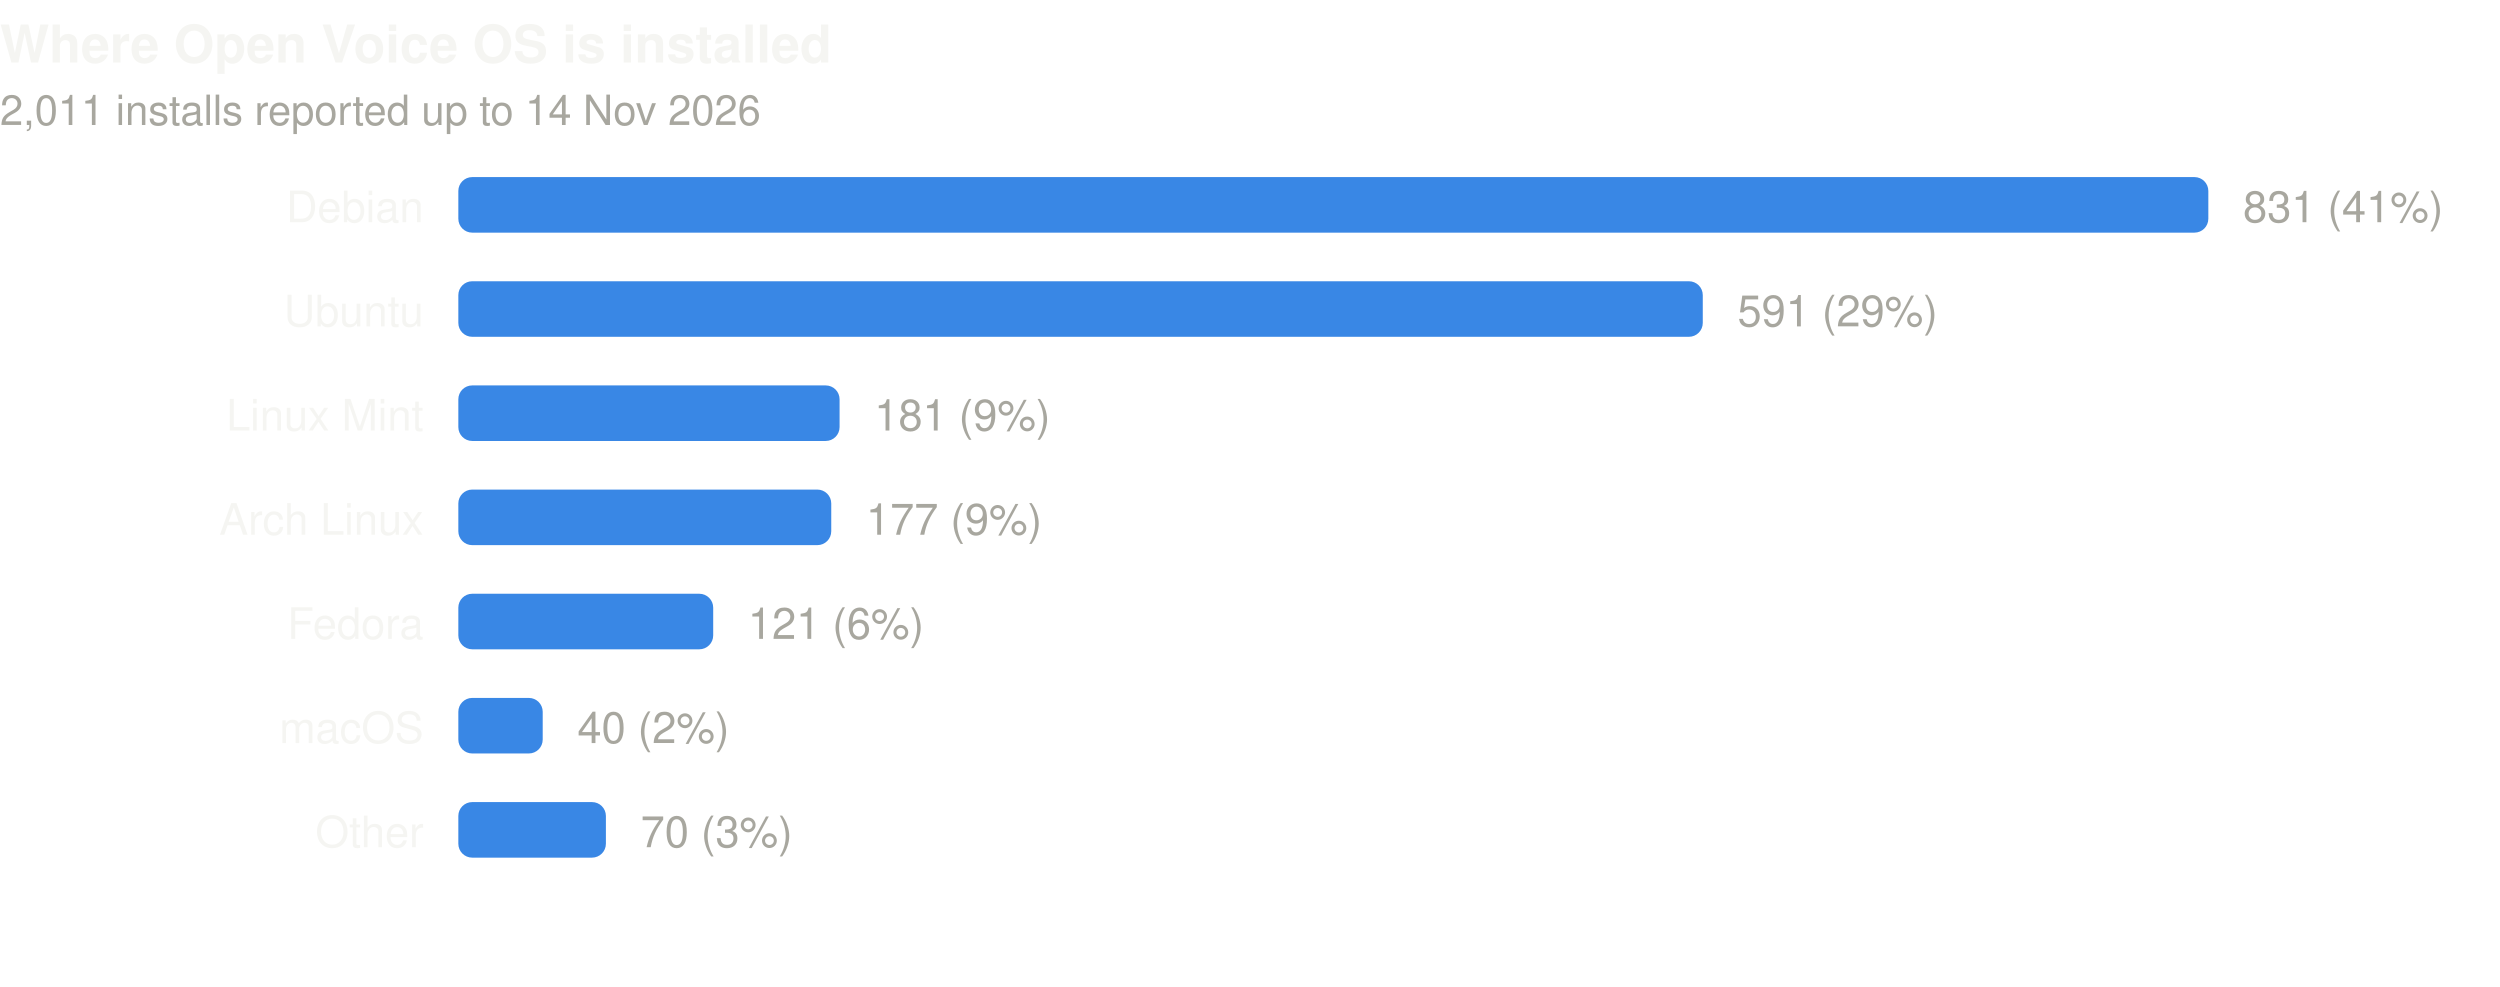
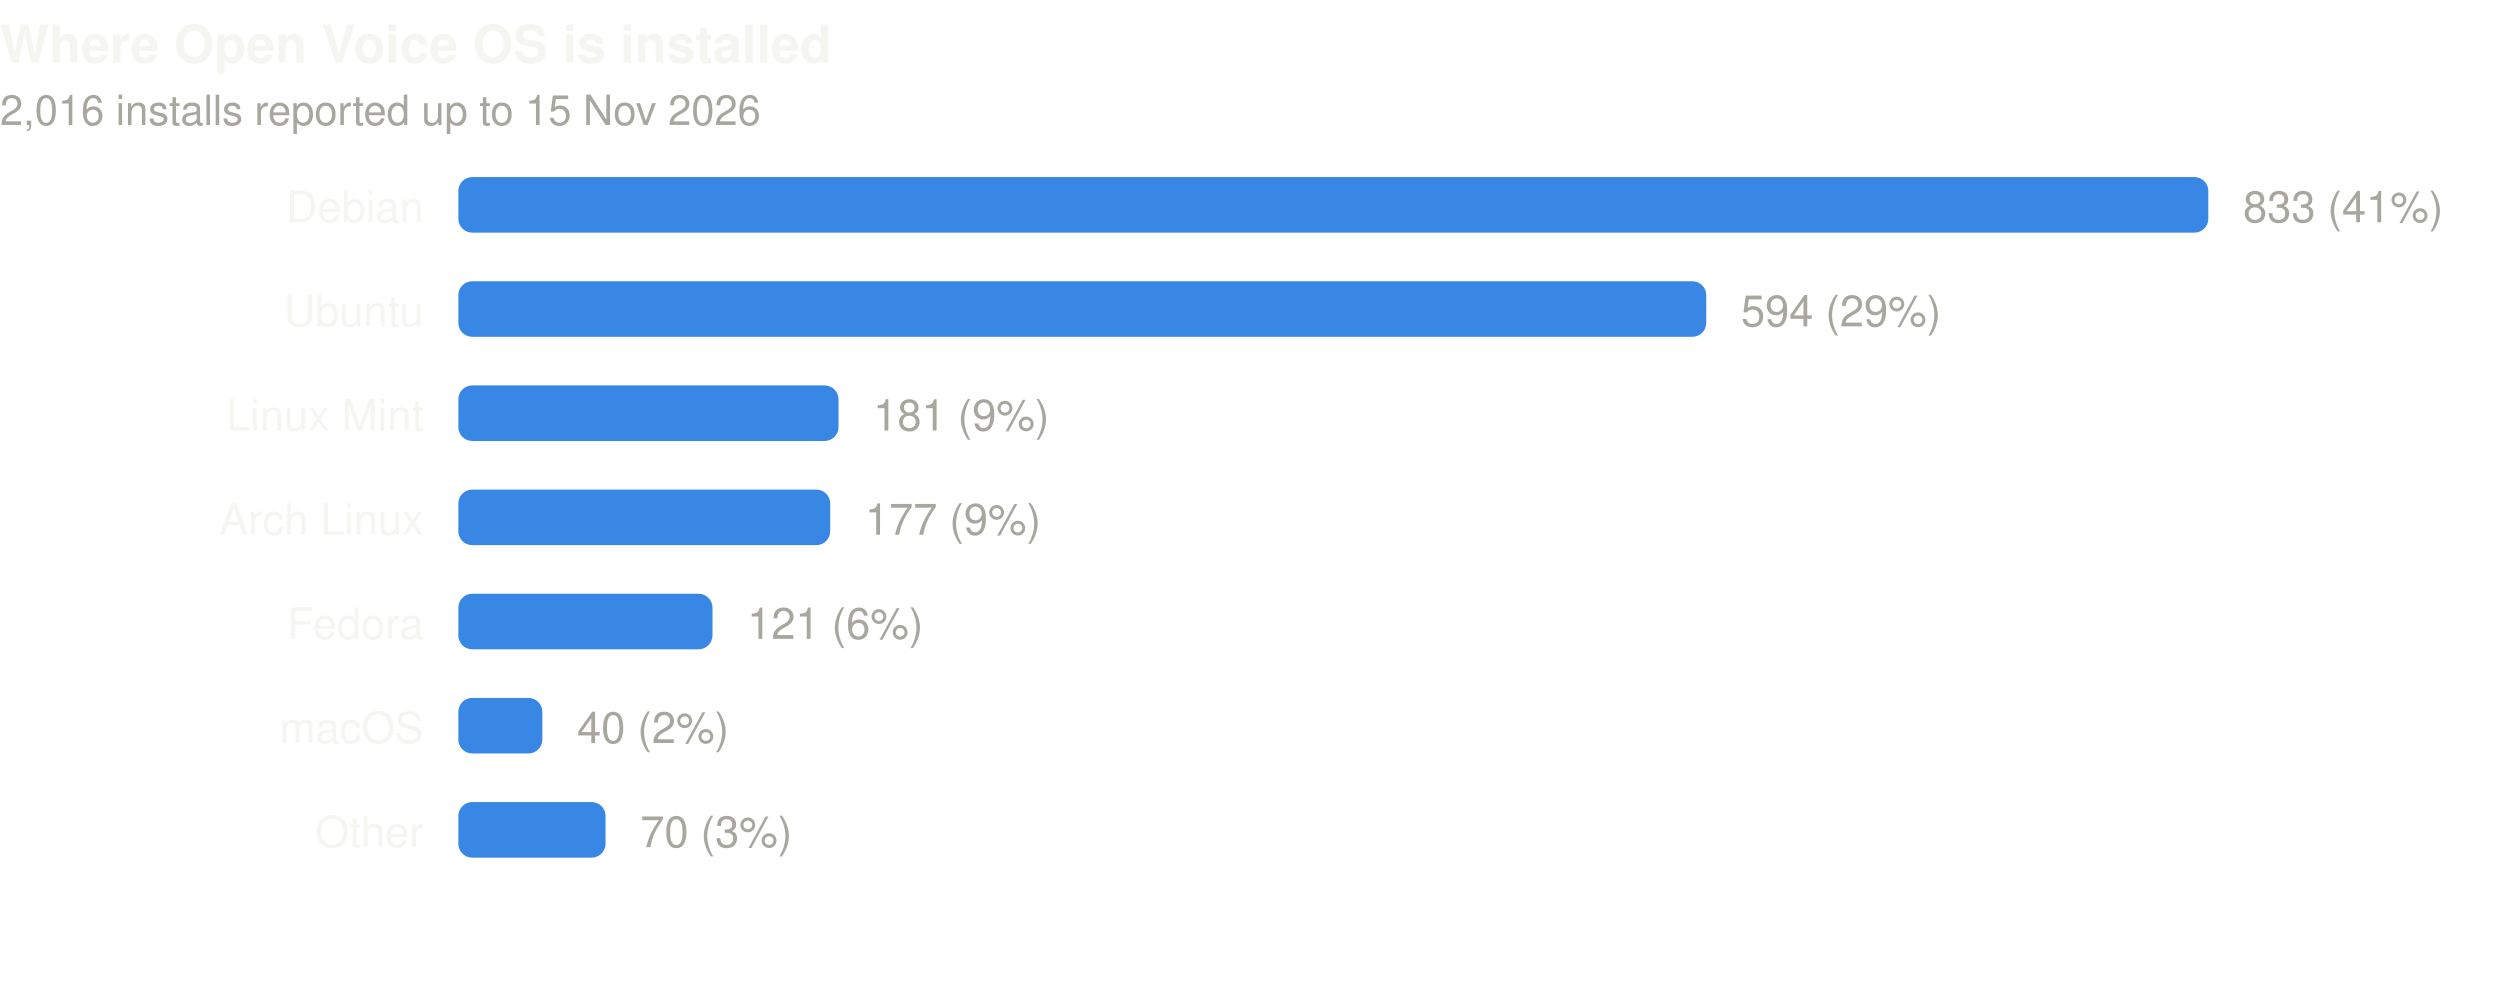
- <svg xmlns="http://www.w3.org/2000/svg" width="720" height="284" viewBox="0 0 720 284" role="img" aria-label="Where Open Voice OS is installed. 2,011 installs reported up to 14 Nov 2026">
+ <svg xmlns="http://www.w3.org/2000/svg" width="720" height="284" viewBox="0 0 720 284" role="img" aria-label="Where Open Voice OS is installed. 2,016 installs reported up to 15 Nov 2026">
  <text x="0" y="18" font-family="ui-sans-serif,-apple-system,BlinkMacSystemFont,'Segoe UI',Helvetica,Arial,sans-serif" font-size="15" font-weight="600" fill="#f5f5f2">Where Open Voice OS is installed</text>
-   <text x="0" y="36" font-family="ui-sans-serif,-apple-system,BlinkMacSystemFont,'Segoe UI',Helvetica,Arial,sans-serif" font-size="12" fill="#a8a79f">2,011 installs reported up to 14 Nov 2026</text>
+   <text x="0" y="36" font-family="ui-sans-serif,-apple-system,BlinkMacSystemFont,'Segoe UI',Helvetica,Arial,sans-serif" font-size="12" fill="#a8a79f">2,016 installs reported up to 15 Nov 2026</text>
  <text x="122" y="64.0" text-anchor="end" font-family="ui-sans-serif,-apple-system,BlinkMacSystemFont,'Segoe UI',Helvetica,Arial,sans-serif" font-size="12.5" fill="#f5f5f2">Debian</text>
  <rect x="132" y="51.0" width="504.0" height="16" rx="4" fill="#3987e5" />
-   <text x="646.0" y="64.0" font-family="ui-sans-serif,-apple-system,BlinkMacSystemFont,'Segoe UI',Helvetica,Arial,sans-serif" font-size="12.5" fill="#a8a79f">831 (41%)</text>
+   <text x="646.0" y="64.0" font-family="ui-sans-serif,-apple-system,BlinkMacSystemFont,'Segoe UI',Helvetica,Arial,sans-serif" font-size="12.5" fill="#a8a79f">833 (41%)</text>
  <text x="122" y="94.0" text-anchor="end" font-family="ui-sans-serif,-apple-system,BlinkMacSystemFont,'Segoe UI',Helvetica,Arial,sans-serif" font-size="12.5" fill="#f5f5f2">Ubuntu</text>
-   <rect x="132" y="81.0" width="358.4" height="16" rx="4" fill="#3987e5" />
-   <text x="500.4" y="94.0" font-family="ui-sans-serif,-apple-system,BlinkMacSystemFont,'Segoe UI',Helvetica,Arial,sans-serif" font-size="12.5" fill="#a8a79f">591 (29%)</text>
+   <rect x="132" y="81.0" width="359.4" height="16" rx="4" fill="#3987e5" />
+   <text x="501.4" y="94.0" font-family="ui-sans-serif,-apple-system,BlinkMacSystemFont,'Segoe UI',Helvetica,Arial,sans-serif" font-size="12.5" fill="#a8a79f">594 (29%)</text>
  <text x="122" y="124.0" text-anchor="end" font-family="ui-sans-serif,-apple-system,BlinkMacSystemFont,'Segoe UI',Helvetica,Arial,sans-serif" font-size="12.5" fill="#f5f5f2">Linux Mint</text>
-   <rect x="132" y="111.0" width="109.8" height="16" rx="4" fill="#3987e5" />
-   <text x="251.8" y="124.0" font-family="ui-sans-serif,-apple-system,BlinkMacSystemFont,'Segoe UI',Helvetica,Arial,sans-serif" font-size="12.5" fill="#a8a79f">181 (9%)</text>
+   <rect x="132" y="111.0" width="109.5" height="16" rx="4" fill="#3987e5" />
+   <text x="251.5" y="124.0" font-family="ui-sans-serif,-apple-system,BlinkMacSystemFont,'Segoe UI',Helvetica,Arial,sans-serif" font-size="12.5" fill="#a8a79f">181 (9%)</text>
  <text x="122" y="154.0" text-anchor="end" font-family="ui-sans-serif,-apple-system,BlinkMacSystemFont,'Segoe UI',Helvetica,Arial,sans-serif" font-size="12.5" fill="#f5f5f2">Arch Linux</text>
-   <rect x="132" y="141.0" width="107.4" height="16" rx="4" fill="#3987e5" />
-   <text x="249.4" y="154.0" font-family="ui-sans-serif,-apple-system,BlinkMacSystemFont,'Segoe UI',Helvetica,Arial,sans-serif" font-size="12.5" fill="#a8a79f">177 (9%)</text>
+   <rect x="132" y="141.0" width="107.1" height="16" rx="4" fill="#3987e5" />
+   <text x="249.1" y="154.0" font-family="ui-sans-serif,-apple-system,BlinkMacSystemFont,'Segoe UI',Helvetica,Arial,sans-serif" font-size="12.5" fill="#a8a79f">177 (9%)</text>
  <text x="122" y="184.0" text-anchor="end" font-family="ui-sans-serif,-apple-system,BlinkMacSystemFont,'Segoe UI',Helvetica,Arial,sans-serif" font-size="12.5" fill="#f5f5f2">Fedora</text>
-   <rect x="132" y="171.0" width="73.4" height="16" rx="4" fill="#3987e5" />
-   <text x="215.4" y="184.0" font-family="ui-sans-serif,-apple-system,BlinkMacSystemFont,'Segoe UI',Helvetica,Arial,sans-serif" font-size="12.5" fill="#a8a79f">121 (6%)</text>
+   <rect x="132" y="171.0" width="73.2" height="16" rx="4" fill="#3987e5" />
+   <text x="215.2" y="184.0" font-family="ui-sans-serif,-apple-system,BlinkMacSystemFont,'Segoe UI',Helvetica,Arial,sans-serif" font-size="12.5" fill="#a8a79f">121 (6%)</text>
  <text x="122" y="214.0" text-anchor="end" font-family="ui-sans-serif,-apple-system,BlinkMacSystemFont,'Segoe UI',Helvetica,Arial,sans-serif" font-size="12.5" fill="#f5f5f2">macOS</text>
-   <rect x="132" y="201.0" width="24.3" height="16" rx="4" fill="#3987e5" />
-   <text x="166.3" y="214.0" font-family="ui-sans-serif,-apple-system,BlinkMacSystemFont,'Segoe UI',Helvetica,Arial,sans-serif" font-size="12.5" fill="#a8a79f">40 (2%)</text>
+   <rect x="132" y="201.0" width="24.2" height="16" rx="4" fill="#3987e5" />
+   <text x="166.2" y="214.0" font-family="ui-sans-serif,-apple-system,BlinkMacSystemFont,'Segoe UI',Helvetica,Arial,sans-serif" font-size="12.5" fill="#a8a79f">40 (2%)</text>
  <text x="122" y="244.0" text-anchor="end" font-family="ui-sans-serif,-apple-system,BlinkMacSystemFont,'Segoe UI',Helvetica,Arial,sans-serif" font-size="12.5" fill="#f5f5f2">Other</text>
-   <rect x="132" y="231.0" width="42.5" height="16" rx="4" fill="#3987e5" />
-   <text x="184.5" y="244.0" font-family="ui-sans-serif,-apple-system,BlinkMacSystemFont,'Segoe UI',Helvetica,Arial,sans-serif" font-size="12.5" fill="#a8a79f">70 (3%)</text>
+   <rect x="132" y="231.0" width="42.4" height="16" rx="4" fill="#3987e5" />
+   <text x="184.4" y="244.0" font-family="ui-sans-serif,-apple-system,BlinkMacSystemFont,'Segoe UI',Helvetica,Arial,sans-serif" font-size="12.5" fill="#a8a79f">70 (3%)</text>
</svg>
